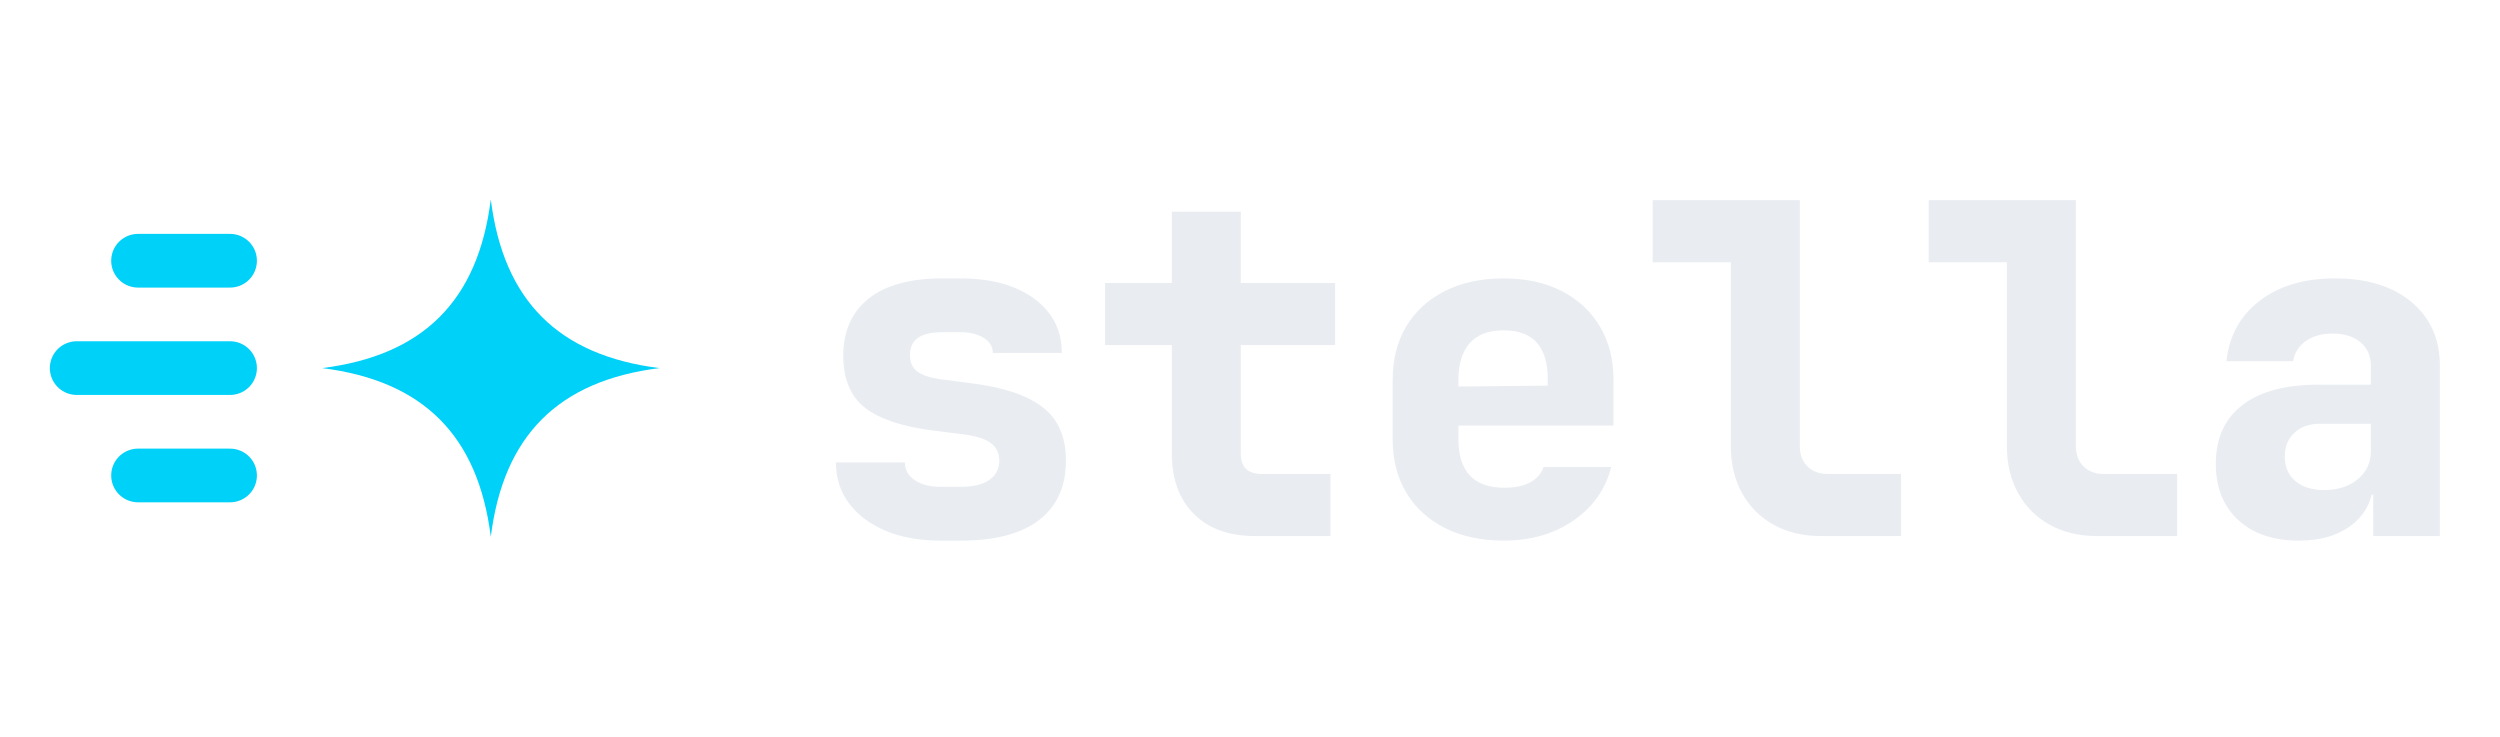
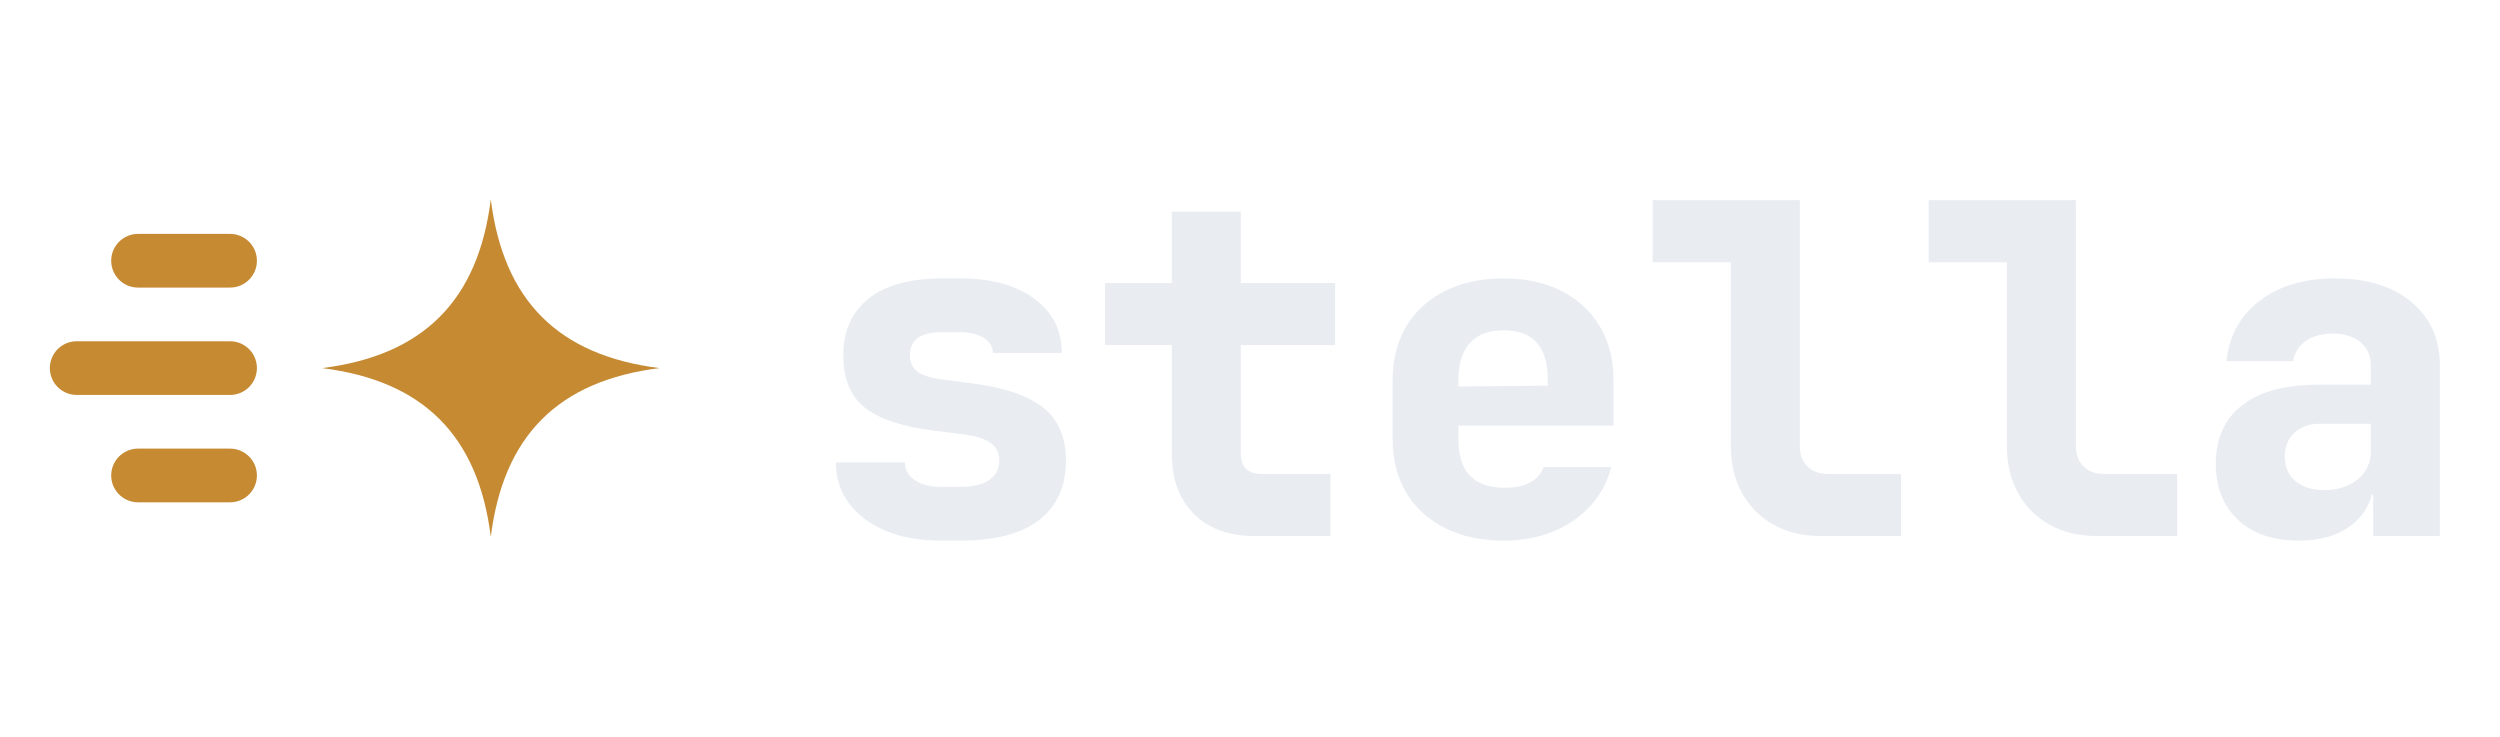
<svg xmlns="http://www.w3.org/2000/svg" width="326" height="96" viewBox="0 0 326 96" fill="none">
-   <line x1="10" y1="48" x2="30" y2="48" stroke="#00D1F9" stroke-width="7" stroke-linecap="round" />
-   <line x1="18" y1="34" x2="30" y2="34" stroke="#00D1F9" stroke-width="7" stroke-linecap="round" />
-   <line x1="18" y1="62" x2="30" y2="62" stroke="#00D1F9" stroke-width="7" stroke-linecap="round" />
-   <path d="M64 26 C65.65 39.2 72.8 46.35 86 48 C72.8 49.65 65.65 56.8 64 70 C62.35 56.8 55.2 49.65 42 48 C55.2 46.35 62.35 39.2 64 26 Z" fill="#00D1F9" />
+   <line x1="10" y1="48" x2="30" y2="48" stroke="#C58A32" stroke-width="7" stroke-linecap="round" />
+   <line x1="18" y1="34" x2="30" y2="34" stroke="#C58A32" stroke-width="7" stroke-linecap="round" />
+   <line x1="18" y1="62" x2="30" y2="62" stroke="#C58A32" stroke-width="7" stroke-linecap="round" />
+   <path d="M64 26 C65.65 39.2 72.8 46.35 86 48 C72.8 49.65 65.65 56.8 64 70 C62.35 56.8 55.2 49.65 42 48 C55.2 46.35 62.35 39.2 64 26 Z" fill="#C58A32" />
  <path d="M122.62 70.5Q118.54 70.5 115.48 69.21Q112.42 67.92 110.71 65.64Q109.0 63.36 109.0 60.3H118.0Q118.0 61.74 119.29 62.61Q120.58 63.48 122.62 63.48H125.26Q127.72 63.48 129.01 62.58Q130.3 61.68 130.3 60.06Q130.3 58.56 129.16 57.75Q128.02 56.94 125.62 56.64L121.78 56.16Q115.6 55.38 112.78 53.16Q109.96 50.94 109.96 46.38Q109.96 41.58 113.26 38.94Q116.56 36.3 122.92 36.3H125.2Q131.26 36.3 134.86 38.94Q138.46 41.58 138.46 46.02H129.46Q129.46 44.82 128.29 44.07Q127.12 43.32 125.2 43.32H122.92Q120.7 43.32 119.68 44.07Q118.66 44.82 118.66 46.32Q118.66 47.7 119.59 48.42Q120.52 49.14 122.56 49.44L126.7 49.98Q132.94 50.76 135.97 53.1Q139.0 55.44 139.0 60.06Q139.0 65.1 135.52 67.8Q132.04 70.5 125.26 70.5Z M163.6 69.9Q158.56 69.9 155.68 67.02Q152.8 64.14 152.8 59.1V45H144.1V36.9H152.8V27.6H161.8V36.9H174.1V45H161.8V59.1Q161.8 61.8 164.5 61.8H173.5V69.9Z M196.06 70.5Q191.68 70.5 188.41 68.85Q185.14 67.2 183.37 64.23Q181.6 61.26 181.6 57.3V49.5Q181.6 45.54 183.37 42.57Q185.14 39.6 188.41 37.95Q191.68 36.3 196.06 36.3Q200.44 36.3 203.65 37.95Q206.86 39.6 208.63 42.57Q210.4 45.54 210.4 49.5V55.5H190.18V57.3Q190.18 60.42 191.68 62.01Q193.18 63.6 196.18 63.6Q198.28 63.6 199.57 62.88Q200.86 62.16 201.28 60.9H210.1Q209.02 65.22 205.21 67.86Q201.4 70.5 196.06 70.5ZM201.82 50.88V49.38Q201.82 46.32 200.41 44.7Q199.0 43.08 196.06 43.08Q193.12 43.08 191.65 44.76Q190.18 46.44 190.18 49.5V50.4L202.42 50.28Z M237.4 69.9Q233.92 69.9 231.28 68.43Q228.64 66.96 227.17 64.32Q225.7 61.68 225.7 58.2V34.2H215.5V26.1H234.7V58.2Q234.7 59.82 235.69 60.81Q236.68 61.8 238.3 61.8H247.9V69.9Z M273.4 69.9Q269.92 69.9 267.28 68.43Q264.64 66.96 263.17 64.32Q261.7 61.68 261.7 58.2V34.2H251.5V26.1H270.7V58.2Q270.7 59.82 271.69 60.81Q272.68 61.8 274.3 61.8H283.9V69.9Z M299.74 70.5Q294.76 70.5 291.85 67.8Q288.94 65.1 288.94 60.48Q288.94 55.5 292.39 52.83Q295.84 50.16 302.32 50.16H309.16V47.7Q309.16 45.78 307.81 44.64Q306.46 43.5 304.18 43.5Q302.08 43.5 300.7 44.46Q299.32 45.42 299.02 47.1H290.32Q290.86 42.12 294.67 39.21Q298.48 36.3 304.48 36.3Q310.78 36.3 314.47 39.39Q318.16 42.48 318.16 47.7V69.9H309.46V64.5H308.02L309.52 62.4Q309.52 66.12 306.85 68.31Q304.18 70.5 299.74 70.5ZM303.1 63.9Q305.74 63.9 307.45 62.49Q309.16 61.08 309.16 58.8V55.26H302.5Q300.46 55.26 299.2 56.43Q297.94 57.6 297.94 59.52Q297.94 61.56 299.32 62.73Q300.7 63.9 303.1 63.9Z" fill="#E9EDF2" />
</svg>
